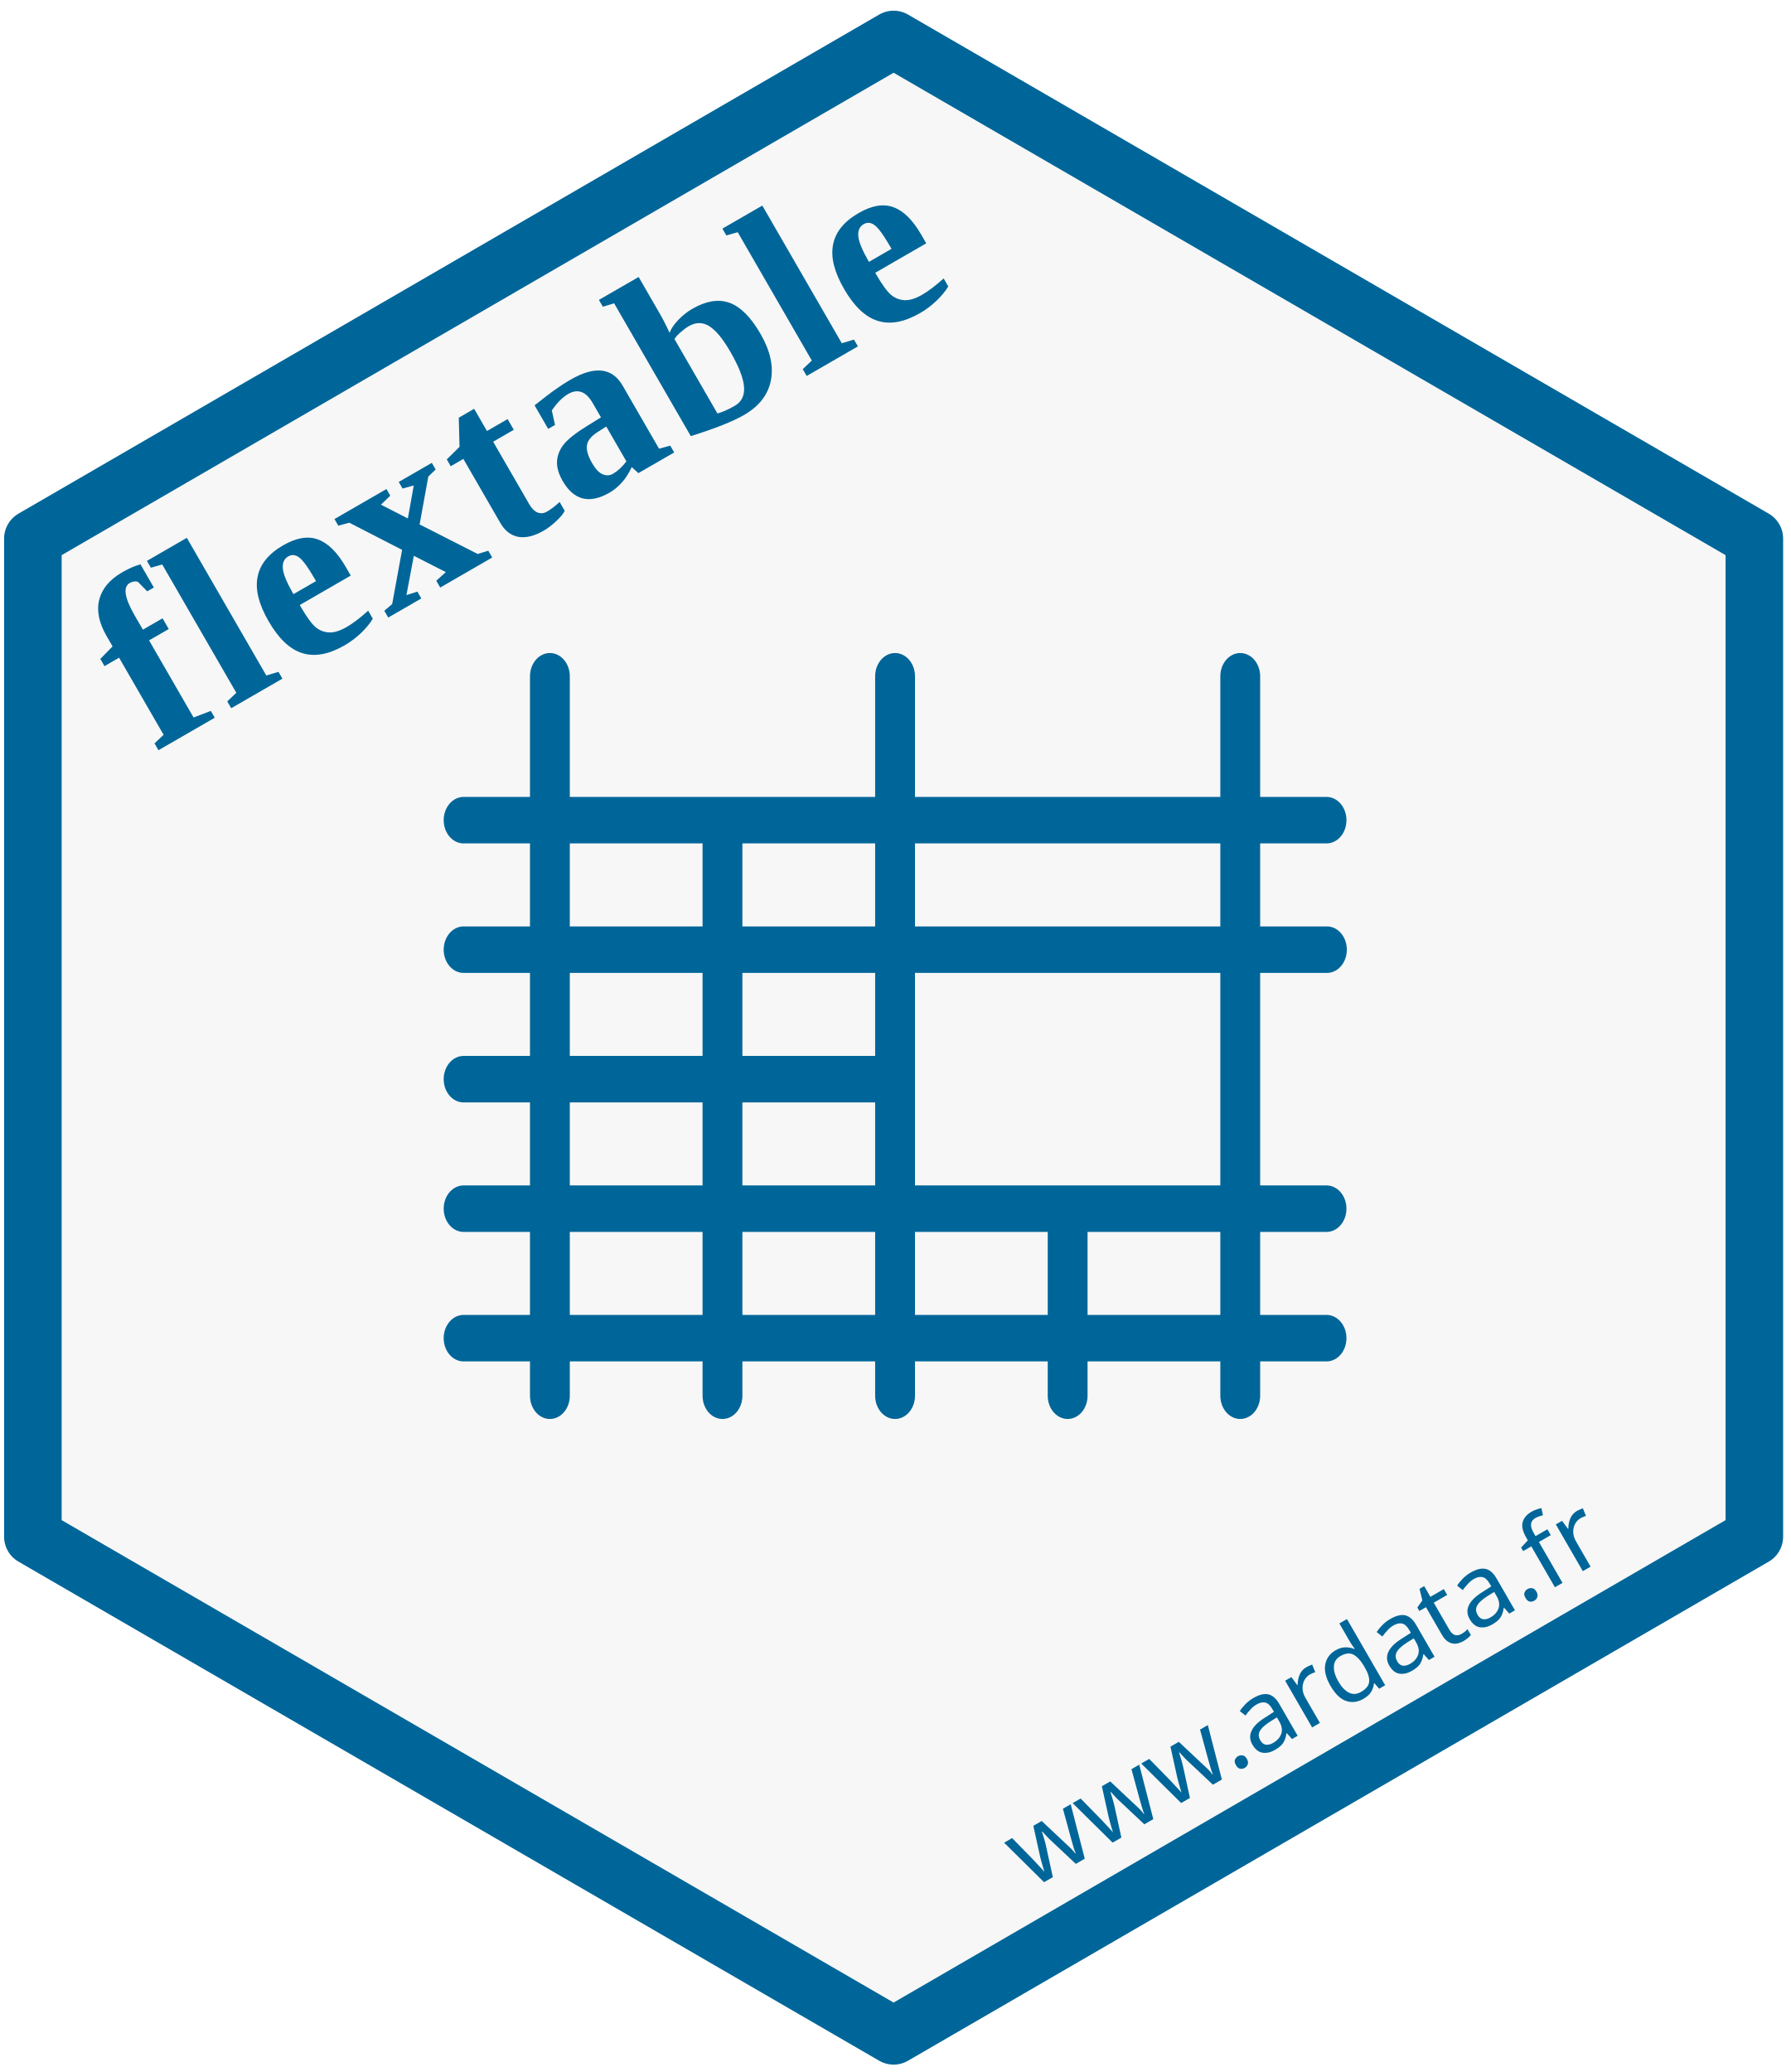
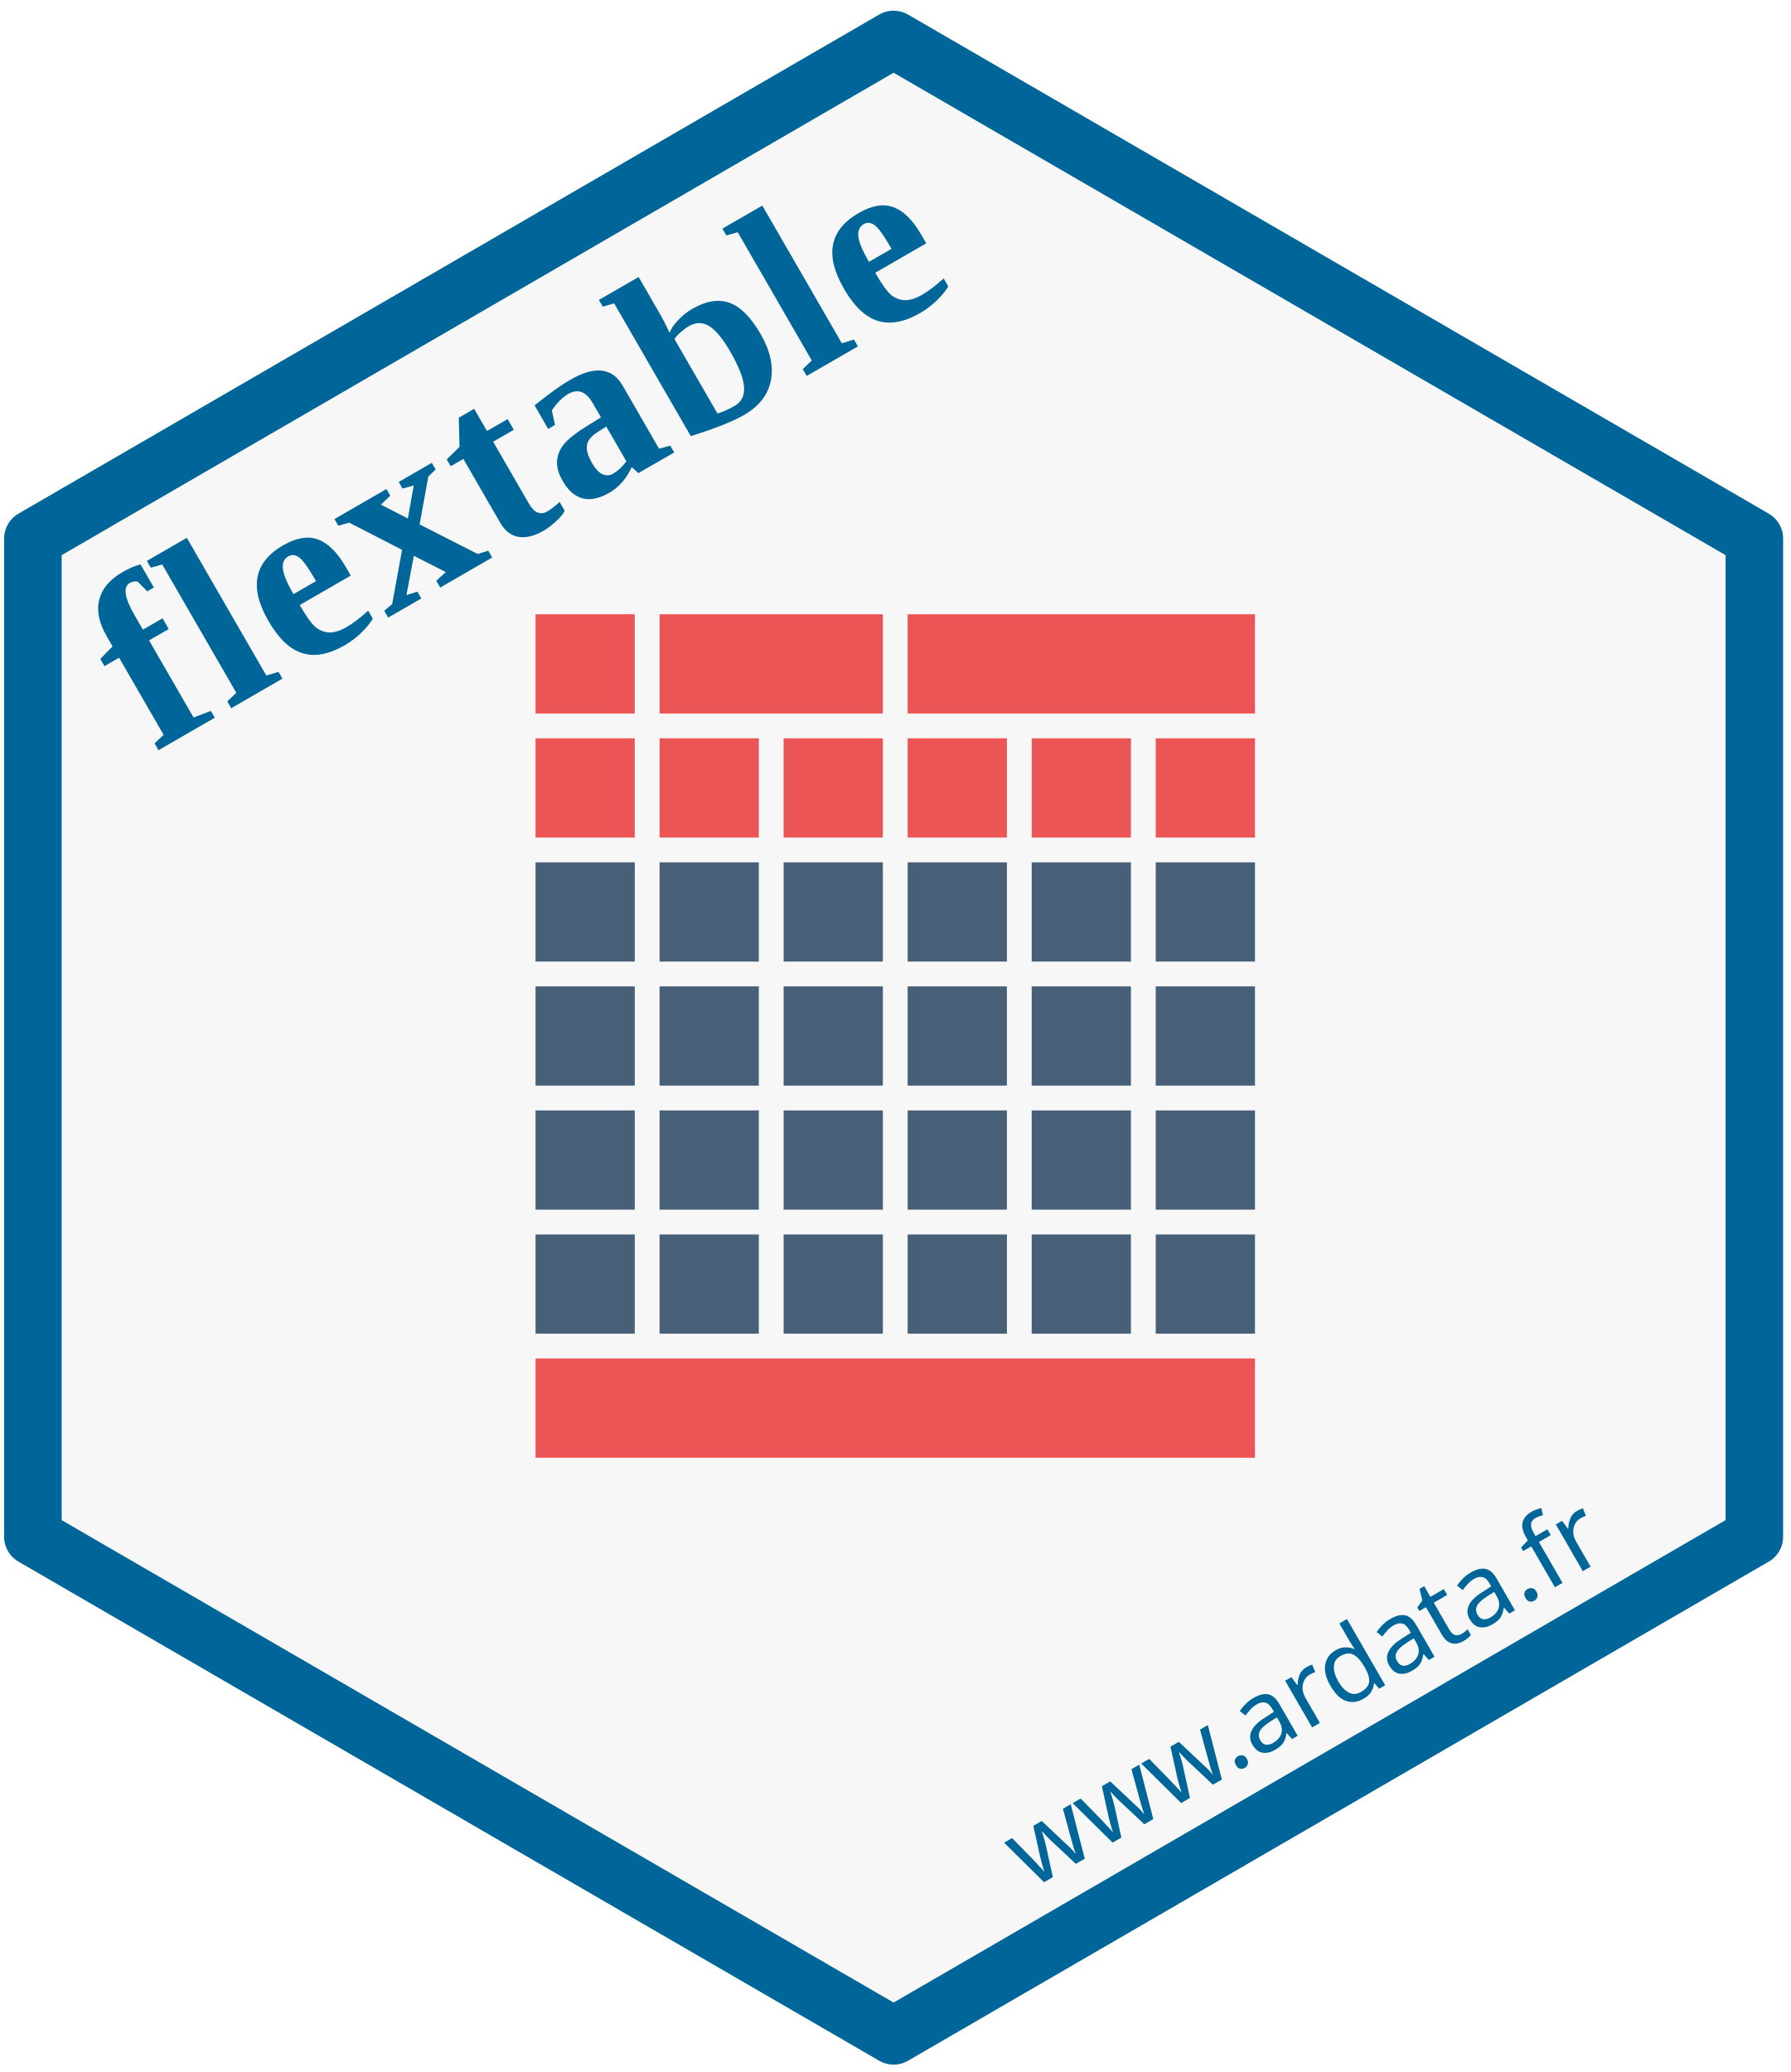
- <svg xmlns="http://www.w3.org/2000/svg" xmlns:ns1="https://boxy-svg.com" viewBox="0 0 124.44 144.00" id="svg2" version="1.1">
+ <svg xmlns="http://www.w3.org/2000/svg" viewBox="0 0 124.44 144.00" id="svg2" version="1.1">
  <defs id="defs4">
    <style type="text/css" id="style6">
    line, polyline, path, rect, circle {
      fill: none;
      stroke: #000000;
      stroke-linecap: round;
      stroke-linejoin: round;
      stroke-miterlimit: 10.00;
    }
  </style>
  </defs>
  <polyline points="2.285 37.429 2.285 106.799 62.105 141.486 121.926 106.799 121.926 37.429 62.105 2.743 2.285 37.429" style="stroke-width: 4; fill-opacity: 0.5; fill: rgb(240, 240, 240); stroke: rgb(0, 102, 153);" clip-path="url(#cpMHwxMjQuNDQxfDE0My45OTd8MC4xNDMxMzc=)" id="polyline29" />
  <text x="0" y="50" transform="matrix(0.866025, -0.5, 0.5, 0.866026, 46.60131, 88.06256)" style="fill: rgb(0, 102, 153); font-family: sans-serif; font-size: 7px; white-space: pre;">www.ardata.fr</text>
  <text transform="matrix(0.866025, -0.5, 0.5, 0.866026, -48.56381, -33.88257)" style="fill: rgb(0, 102, 153); font-size: 17px; font-weight: bold; letter-spacing: 0.3px; white-space: pre;" x="8.134" y="104.286">flextable</text>
-   <g style="stroke: rgb(0, 102, 153); stroke-linecap: round; stroke-width: 10;" transform="matrix(0.171352, 0, 0, 0.2, 27.93624, 41.00001)">
-     <line x1="25" y1="80" x2="375" y2="80" style="stroke: rgb(0, 102, 153); stroke-width: 16.157;" ns1:origin="0.4 0.5" />
-     <line x1="25" y1="125" x2="375.156" y2="125" style="stroke: rgb(0, 102, 153); stroke-width: 16.157;" ns1:origin="0.4 0" />
-     <line x1="25" y1="170" x2="199.752" y2="170" style="stroke: rgb(0, 102, 153); stroke-width: 16.157;" ns1:origin="0.4 0" />
-     <line x1="25" y1="215" x2="375" y2="215" style="stroke: rgb(0, 102, 153); stroke-width: 16.157;" ns1:origin="0.4 0" />
-     <line x1="25" y1="260" x2="375" y2="260" style="stroke: rgb(0, 102, 153); stroke-width: 16.157;" ns1:origin="0.4 0" />
-     <line x1="60" y1="30" x2="60" y2="280" style="stroke: rgb(0, 102, 153); stroke-width: 16.157;" ns1:origin="0 0.5" />
-     <line x1="130" y1="80.579" x2="130" y2="280" style="stroke: rgb(0, 102, 153); stroke-width: 16.157;" ns1:origin="0 0.5" />
-     <line x1="200" y1="30" x2="200" y2="280" style="stroke: rgb(0, 102, 153); stroke-width: 16.157;" ns1:origin="0 0.5" />
-     <line x1="270" y1="215.933" x2="270" y2="280" style="stroke: rgb(0, 102, 153); stroke-width: 16.157;" ns1:origin="0 0.5" />
-     <line x1="340" y1="30" x2="340" y2="280" style="stroke: rgb(0, 102, 153); stroke-width: 16.157;" ns1:origin="0 0.5" />
+   <g transform="matrix(0.344828, 0, 0, 0.344828, 17.43305, 47.17238)">
+     <rect x="82.382" y="-13" width="45" height="20" style="fill: rgb(235, 85, 85); stroke: none;" />
+     <rect x="132.382" y="-13" width="70" height="20" style="fill: rgb(235, 85, 85); stroke: none;" />
+     <rect x="82.382" y="12" width="20" height="20" style="fill: rgb(235, 85, 85); stroke: none;" />
+     <rect x="107.382" y="12" width="20" height="20" style="fill: rgb(235, 85, 85); stroke: none;" />
+     <rect x="132.382" y="12" width="20" height="20" style="fill: rgb(235, 85, 85); stroke: none;" />
+     <rect x="157.382" y="12" width="20" height="20" style="fill: rgb(235, 85, 85); stroke: none;" />
+     <rect x="182.382" y="12" width="20" height="20" style="fill: rgb(235, 85, 85); stroke: none;" />
+     <rect x="82.382" y="37" width="20" height="20" style="fill: rgb(71, 95, 119); stroke: none;" />
+     <rect x="107.382" y="37" width="20" height="20" style="fill: rgb(71, 95, 119); stroke: none;" />
+     <rect x="132.382" y="37" width="20" height="20" style="fill: rgb(71, 95, 119); stroke: none;" />
+     <rect x="157.382" y="37" width="20" height="20" style="fill: rgb(71, 95, 119); stroke: none;" />
+     <rect x="182.382" y="37" width="20" height="20" style="fill: rgb(71, 95, 119); stroke: none;" />
+     <rect x="82.382" y="62" width="20" height="20" style="fill: rgb(71, 95, 119); stroke: none;" />
+     <rect x="107.382" y="62" width="20" height="20" style="fill: rgb(71, 95, 119); stroke: none;" />
+     <rect x="132.382" y="62" width="20" height="20" style="fill: rgb(71, 95, 119); stroke: none;" />
+     <rect x="157.382" y="62" width="20" height="20" style="fill: rgb(71, 95, 119); stroke: none;" />
+     <rect x="182.382" y="62" width="20" height="20" style="fill: rgb(71, 95, 119); stroke: none;" />
+     <rect x="82.382" y="87" width="20" height="20" style="fill: rgb(71, 95, 119); stroke: none;" />
+     <rect x="107.382" y="87" width="20" height="20" style="fill: rgb(71, 95, 119); stroke: none;" />
+     <rect x="132.382" y="87" width="20" height="20" style="fill: rgb(71, 95, 119); stroke: none;" />
+     <rect x="157.382" y="87" width="20" height="20" style="fill: rgb(71, 95, 119); stroke: none;" />
+     <rect x="182.382" y="87" width="20" height="20" style="fill: rgb(71, 95, 119); stroke: none;" />
+     <rect x="82.382" y="112" width="20" height="20" style="fill: rgb(71, 95, 119); stroke: none;" />
+     <rect x="107.382" y="112" width="20" height="20" style="fill: rgb(71, 95, 119); stroke: none;" />
+     <rect x="132.382" y="112" width="20" height="20" style="fill: rgb(71, 95, 119); stroke: none;" />
+     <rect x="157.382" y="112" width="20" height="20" style="fill: rgb(71, 95, 119); stroke: none;" />
+     <rect x="182.382" y="112" width="20" height="20" style="fill: rgb(71, 95, 119); stroke: none;" />
+     <rect x="57.382" y="37" width="20" height="20" style="fill: rgb(71, 95, 119); stroke: none;" />
+     <rect x="57.382" y="62" width="20" height="20" style="fill: rgb(71, 95, 119); stroke: none;" />
+     <rect x="57.382" y="87" width="20" height="20" style="fill: rgb(71, 95, 119); stroke: none;" />
+     <rect x="57.382" y="112" width="20" height="20" style="fill: rgb(71, 95, 119); stroke: none;" />
+     <rect x="57.382" y="-13" width="20" height="20" style="fill: rgb(235, 85, 85); stroke: none;" />
+     <rect x="57.382" y="12" width="20" height="20" style="fill: rgb(235, 85, 85); stroke: none;" />
+     <rect x="57.382" y="137" width="145" height="20" style="stroke: none; fill: rgb(235, 85, 85);" />
  </g>
</svg>
